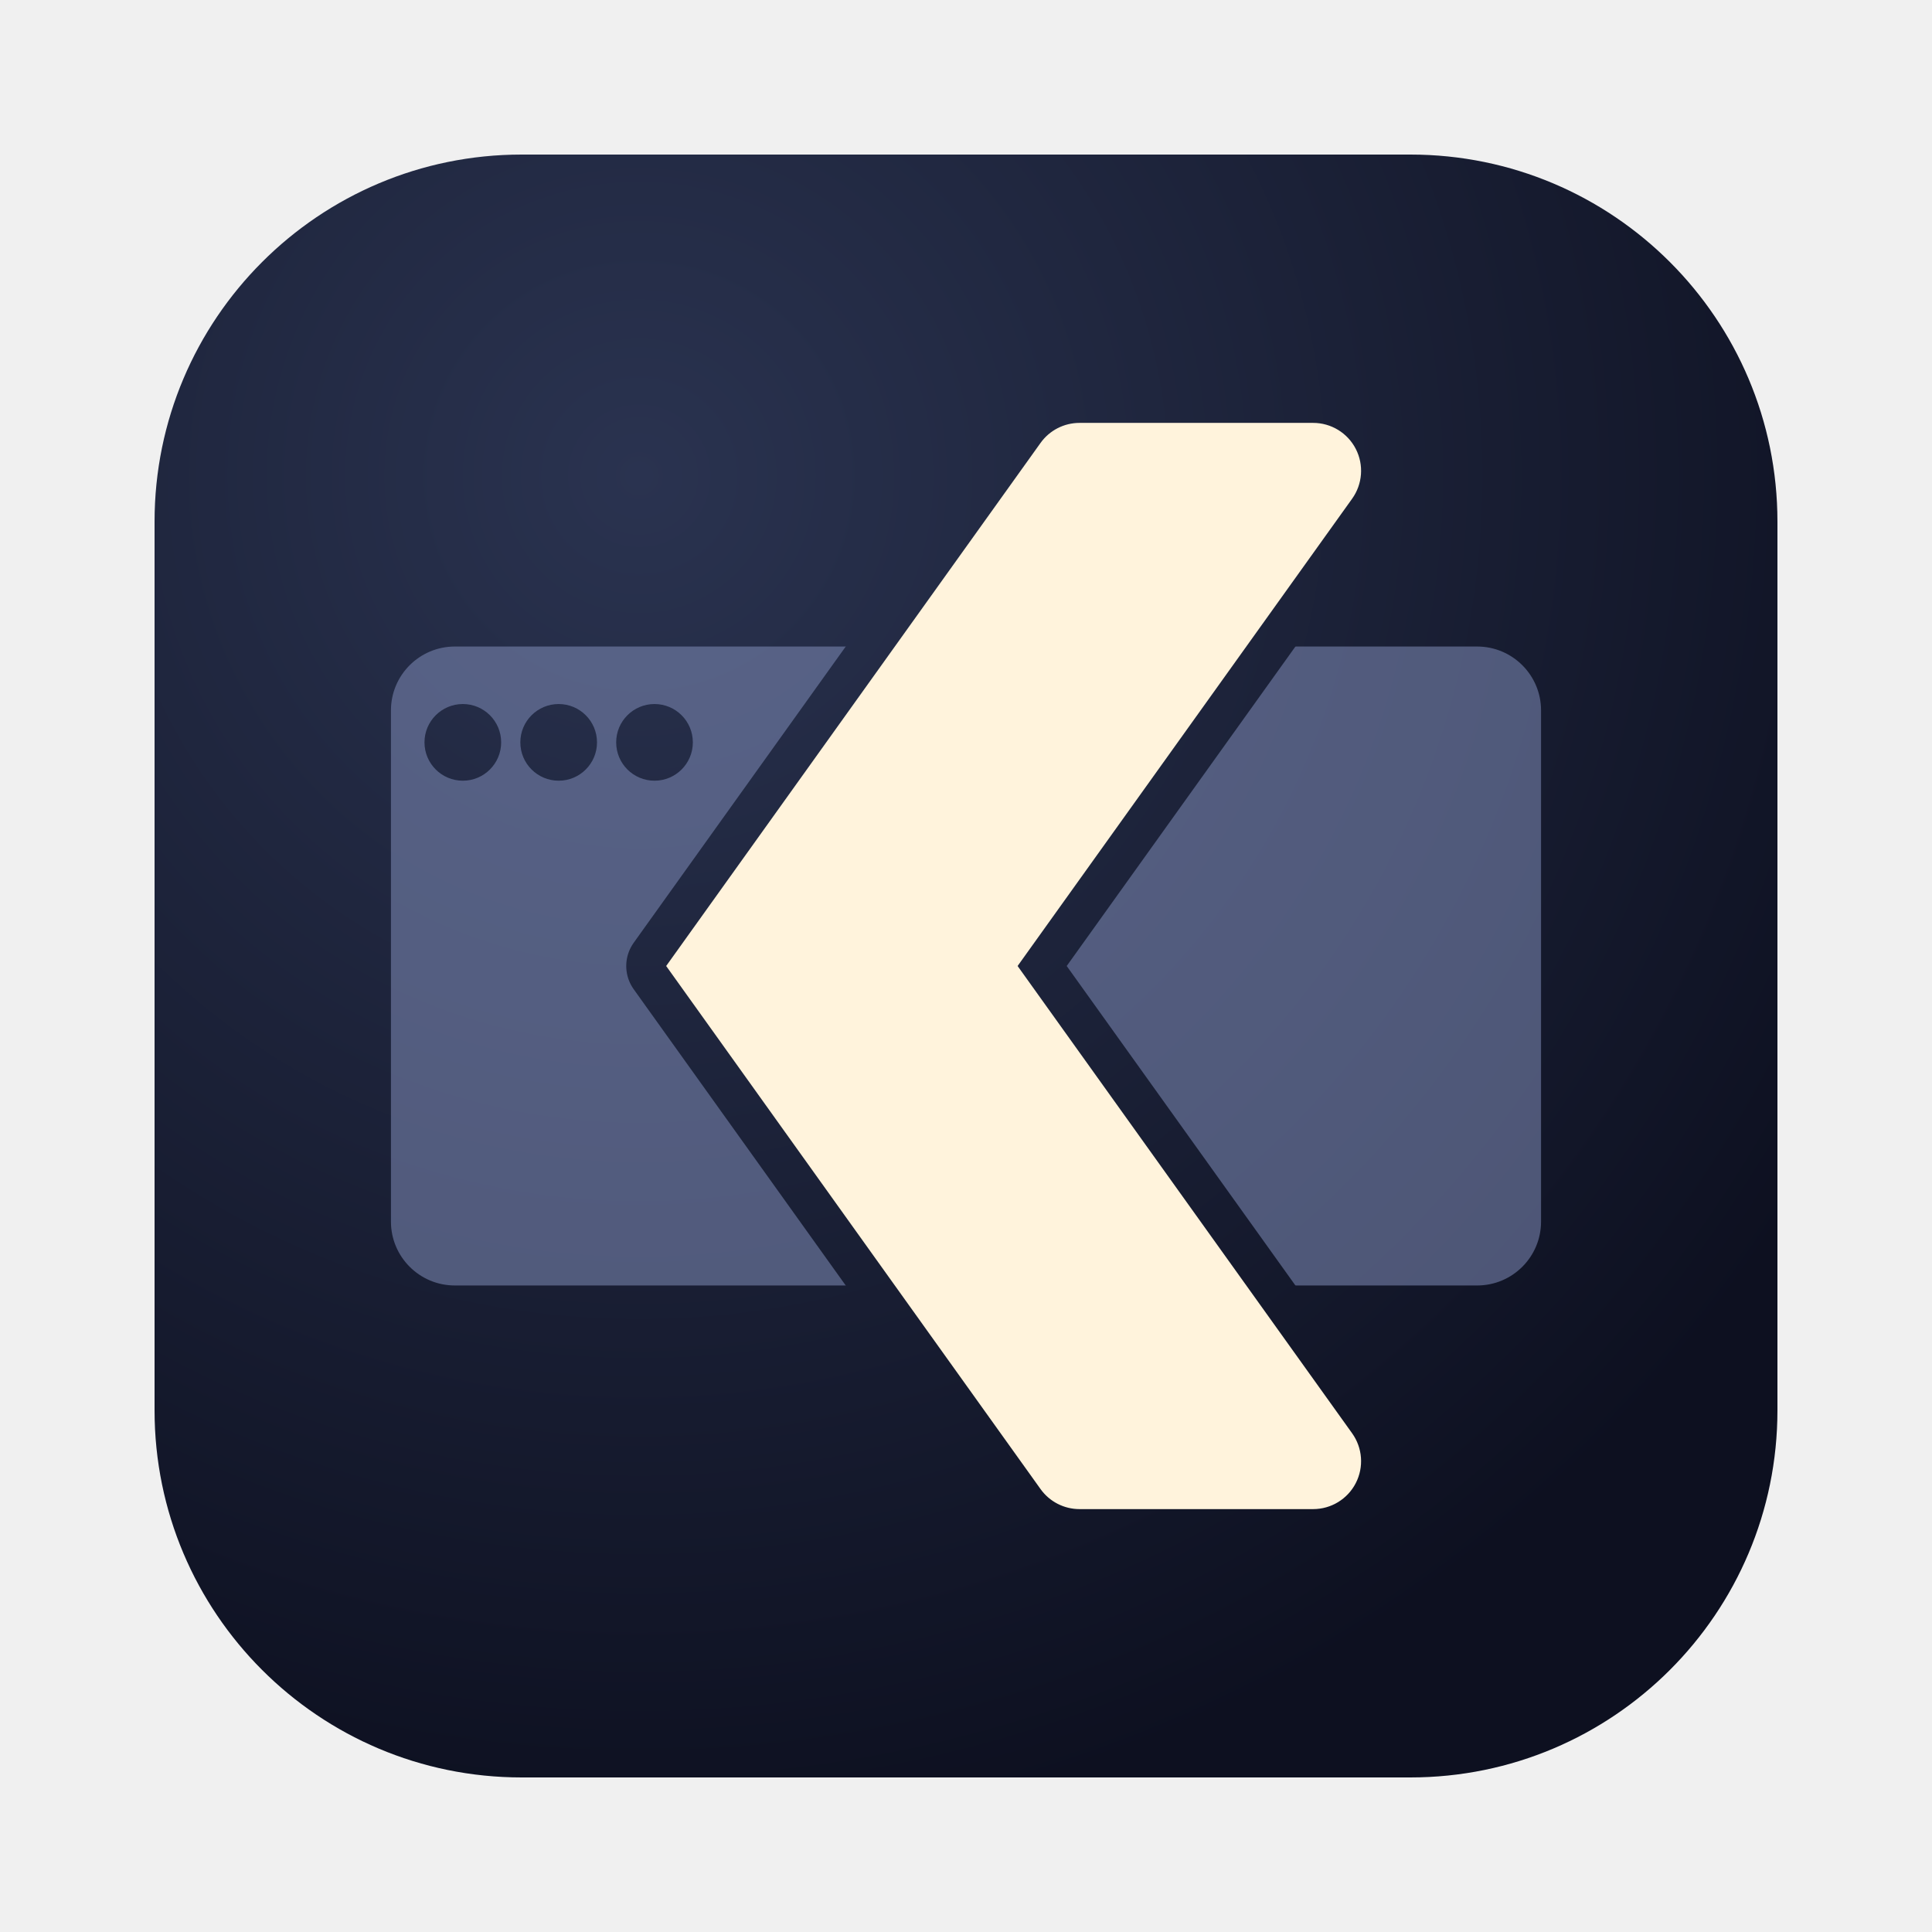
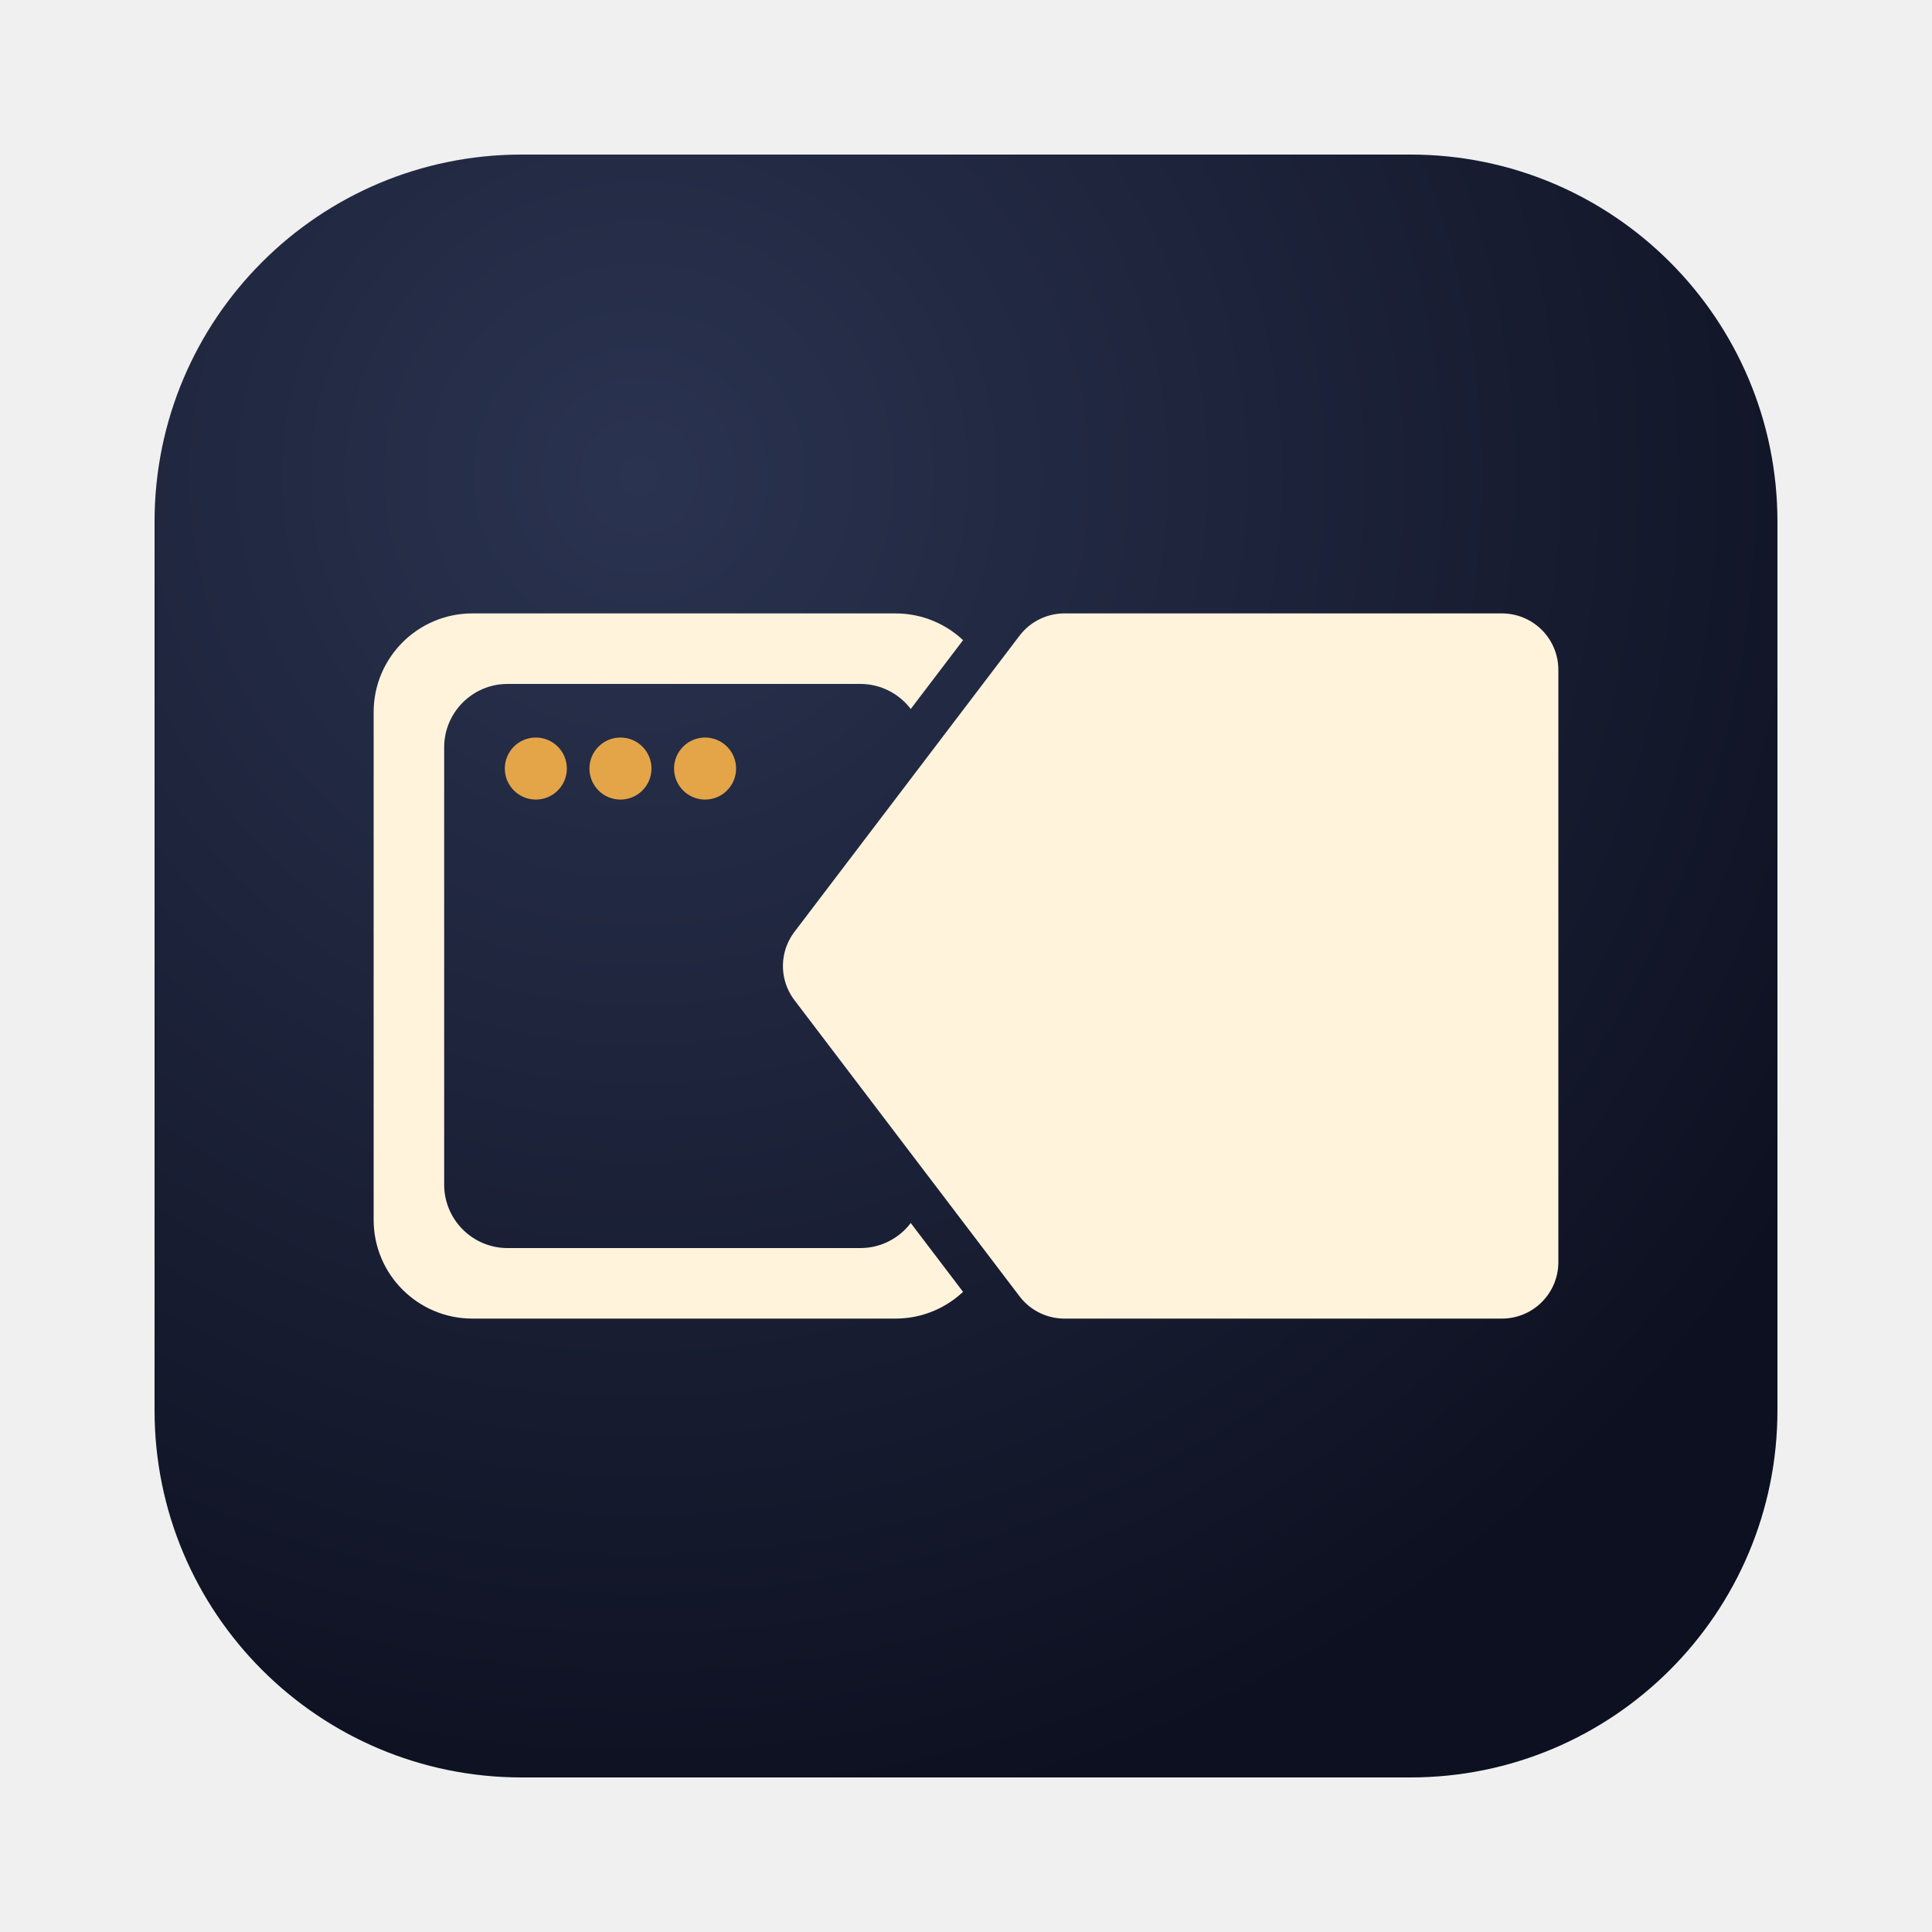
<svg xmlns="http://www.w3.org/2000/svg" viewBox="0 0 100 100" width="1024" height="1024">
  <defs>
-     <radialGradient id="placa" cx=".3" cy=".2" r="1.2">
+     <radialGradient id="tile" cx=".3" cy=".2" r="1.2">
      <stop offset="0" stop-color="#2a3350" />
      <stop offset=".7" stop-color="#0d1020" />
    </radialGradient>
-     <mask id="corte">
-       <rect width="100" height="100" fill="#fff" />
-       <path d="M31.23 50 L54.67 17.25 A3 3 0 0 1 57.11 16 L71.73 16 A3 3 0 0 1 74.17 20.75 L53.23 50 L74.17 79.25 A3 3 0 0 1 71.73 84 L57.11 84 A3 3 0 0 1 54.67 82.75 Z" fill="#000" stroke="#000" stroke-width="5" stroke-linejoin="round" />
-       <circle cx="18.5" cy="36" r="2.4" fill="#000" />
-       <circle cx="24.5" cy="36" r="2.4" fill="#000" />
-       <circle cx="30.5" cy="36" r="2.4" fill="#000" />
+     <mask id="window">
+       <rect x="8" y="25" width="44" height="50" rx="7" fill="#fff" />
+       <rect x="13" y="30" width="34" height="40" rx="4.5" fill="#000" />
+       <polygon points="36,50 55,25 92,25 92,75 55,75" fill="#000" stroke="#000" stroke-width="6" stroke-linejoin="round" />
    </mask>
  </defs>
-   <rect x="8" y="8" width="84" height="84" rx="19" fill="url(#placa)" />
-   <g transform="translate(8.66 8.66) scale(.8268)">
-     <rect x="14" y="30" width="72" height="40" rx="4" fill="#7f8db8" opacity=".55" mask="url(#corte)" />
-     <path d="M31.23 50 L54.67 17.25 A3 3 0 0 1 57.11 16 L71.73 16 A3 3 0 0 1 74.17 20.75 L53.23 50 L74.17 79.25 A3 3 0 0 1 71.73 84 L57.11 84 A3 3 0 0 1 54.67 82.75 Z" fill="#fff3dc" />
+   <rect x="8" y="8" width="84" height="84" rx="19" fill="url(#tile)" />
+   <g transform="translate(13.5 13.5) scale(.73)">
+     <rect width="100" height="100" fill="#fff3dc" mask="url(#window)" />
+     <g fill="#e3a548">
+       <circle cx="19.5" cy="36" r="2.2" />
+       <circle cx="25.5" cy="36" r="2.2" />
+       <circle cx="31.5" cy="36" r="2.2" />
+     </g>
+     <polygon points="41.02,50 56.98,29 88,29 88,71 56.98,71" fill="#fff3dc" stroke="#fff3dc" stroke-width="8" stroke-linejoin="round" />
  </g>
</svg>
